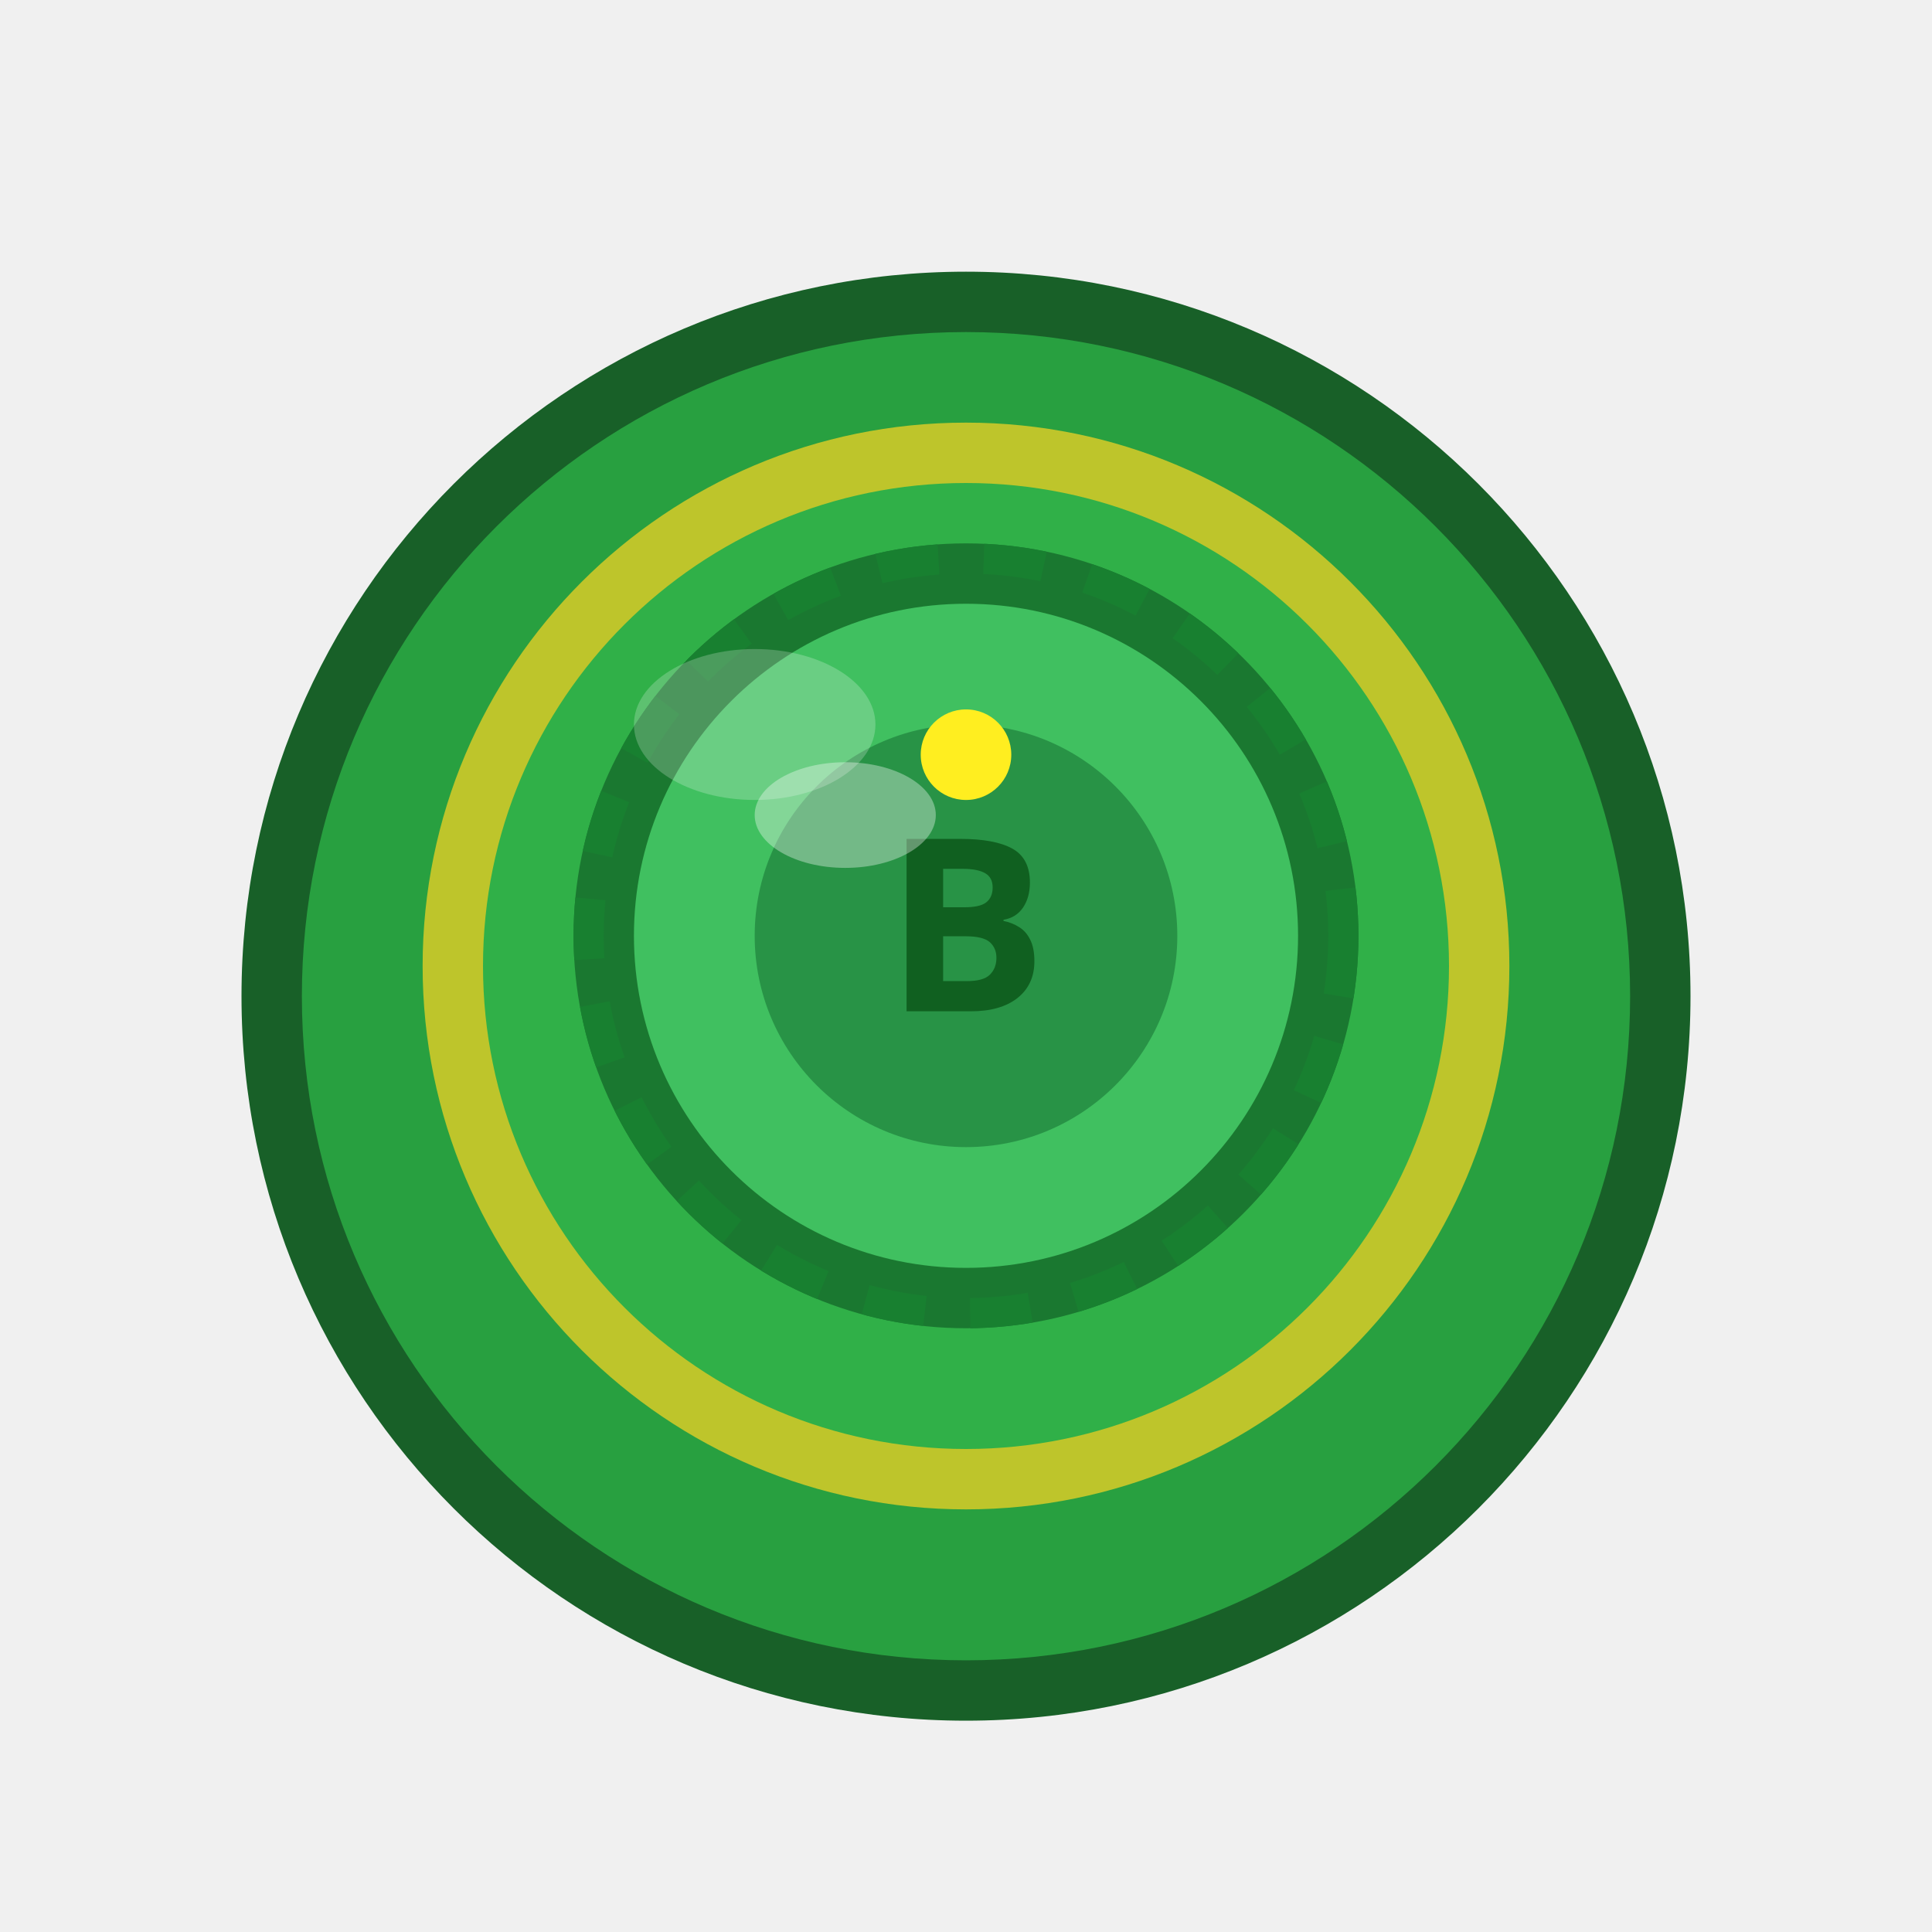
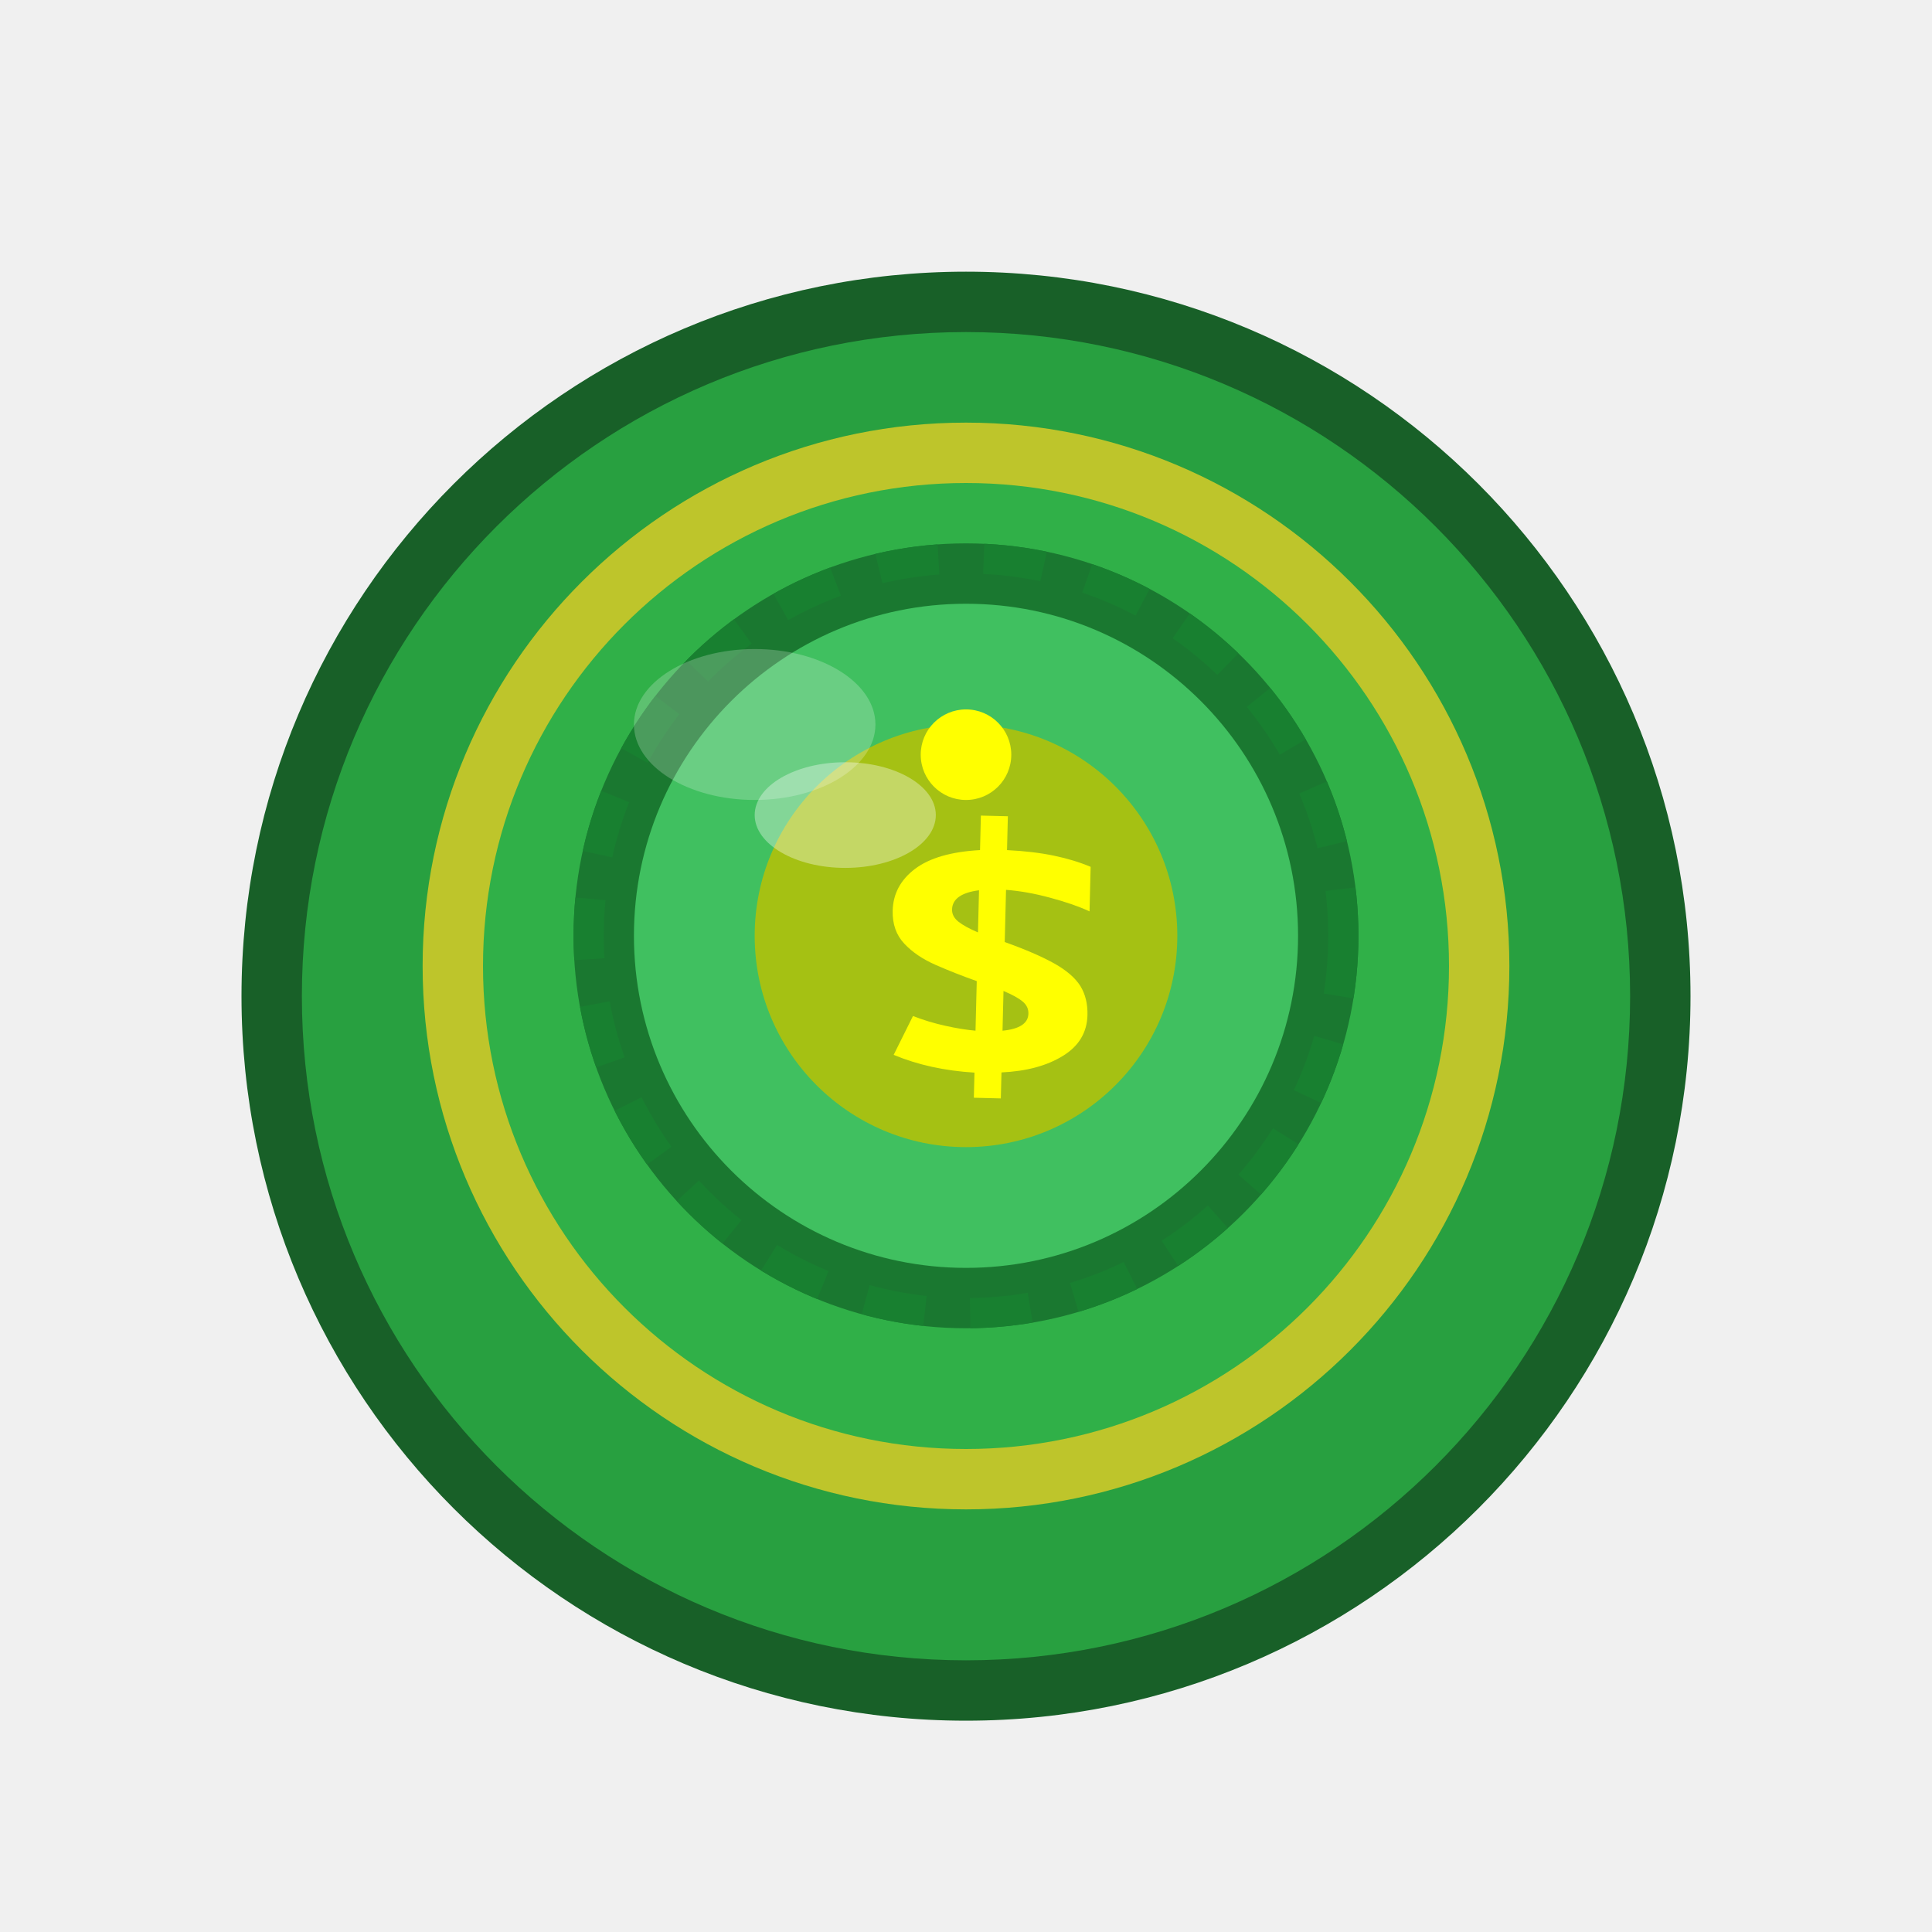
<svg xmlns="http://www.w3.org/2000/svg" width="128" height="128" viewBox="0 0 128 128" version="1.1" id="svg10">
  <defs id="defs10" />
  <circle cx="64" cy="66" r="48" fill="#186028" id="circle1" />
  <circle cx="64" cy="66" r="44" fill="#28A040" id="circle2" />
  <circle cx="64" cy="64" r="36" fill="#229038" id="circle3" style="fill:#bec52b;fill-opacity:1" />
  <circle cx="64" cy="64" r="32" fill="#30B048" id="circle4" />
  <circle cx="64" cy="62" r="26" fill="#1A7830" id="circle5" />
  <circle cx="64" cy="62" r="22" fill="#40C060" id="circle6" />
  <circle cx="64" cy="62" r="25" fill="none" stroke="#188030" stroke-width="2" stroke-dasharray="4,3" id="circle7" />
-   <g transform="rotate(0, 64, 62)" id="g9">
-     <circle cx="64" cy="62" r="14" fill="#228840" opacity="0.80" id="circle8" />
-     <text x="64" y="67" text-anchor="middle" font-family="Arial Black, sans-serif" font-weight="900" font-size="16" fill="#106020" id="text8">B</text>
-     <circle cx="64" cy="50" r="3" fill="#FFEE20" id="circle9" />
-   </g>
+   <circle cx="64" cy="62" r="14" fill="#228840" opacity="0.8" id="circle8" style="fill:#bec200;fill-opacity:1" />
+   <text xml:space="preserve" style="font-size:24.699px;line-height:0;writing-mode:lr-tb;direction:ltr;fill:#ffff00;fill-opacity:1;stroke:none;stroke-width:1.544;stroke-linecap:round;stroke-linejoin:round;stroke-miterlimit:5.4" x="-69.329" y="-58.006" id="text1" transform="matrix(-1.079282,-0.02690122,0.02307981,-0.9259665,0,0)">
+     <tspan id="tspan1" x="-69.329" y="-58.006" style="font-style:normal;font-variant:normal;font-weight:bold;font-stretch:normal;font-size:24.699px;line-height:0;font-family:sans-serif;-inkscape-font-specification:'sans-serif Bold';stroke-width:1.544">$</tspan>
+   </text>
+   <circle cx="64" cy="50" r="3" fill="#ffee20" id="circle9" style="fill:#ffff00;fill-opacity:1" />
  <ellipse cx="50" cy="48" rx="8" ry="5" fill="white" opacity="0.22" id="ellipse9" />
  <ellipse cx="56" cy="54" rx="6" ry="3.5" fill="white" opacity="0.35" id="ellipse10" />
</svg>
